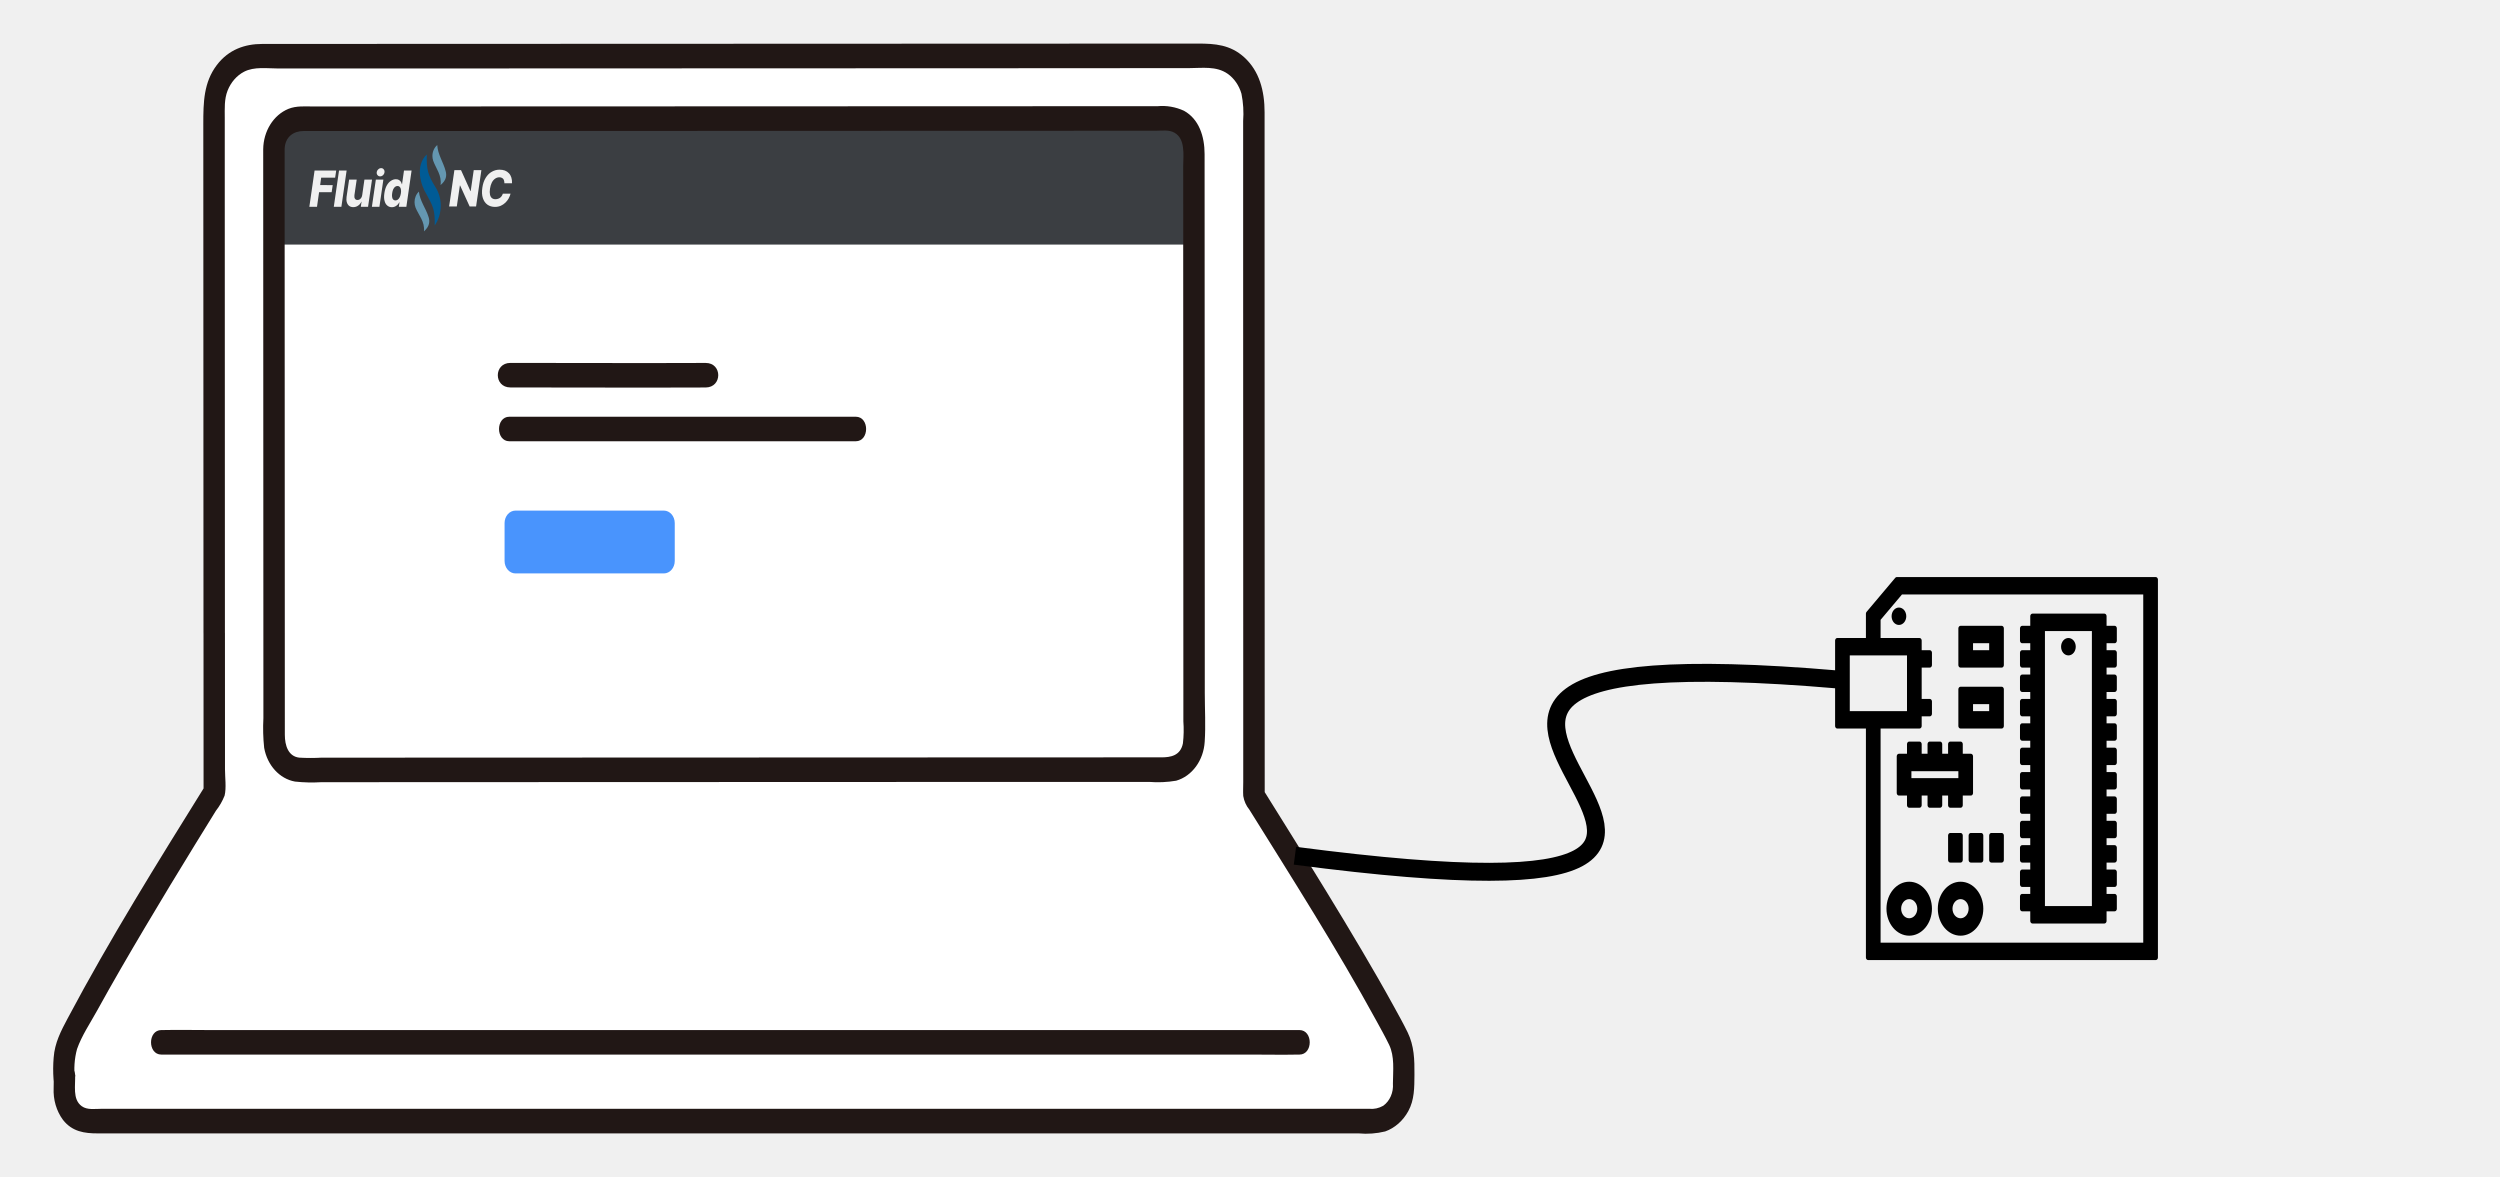
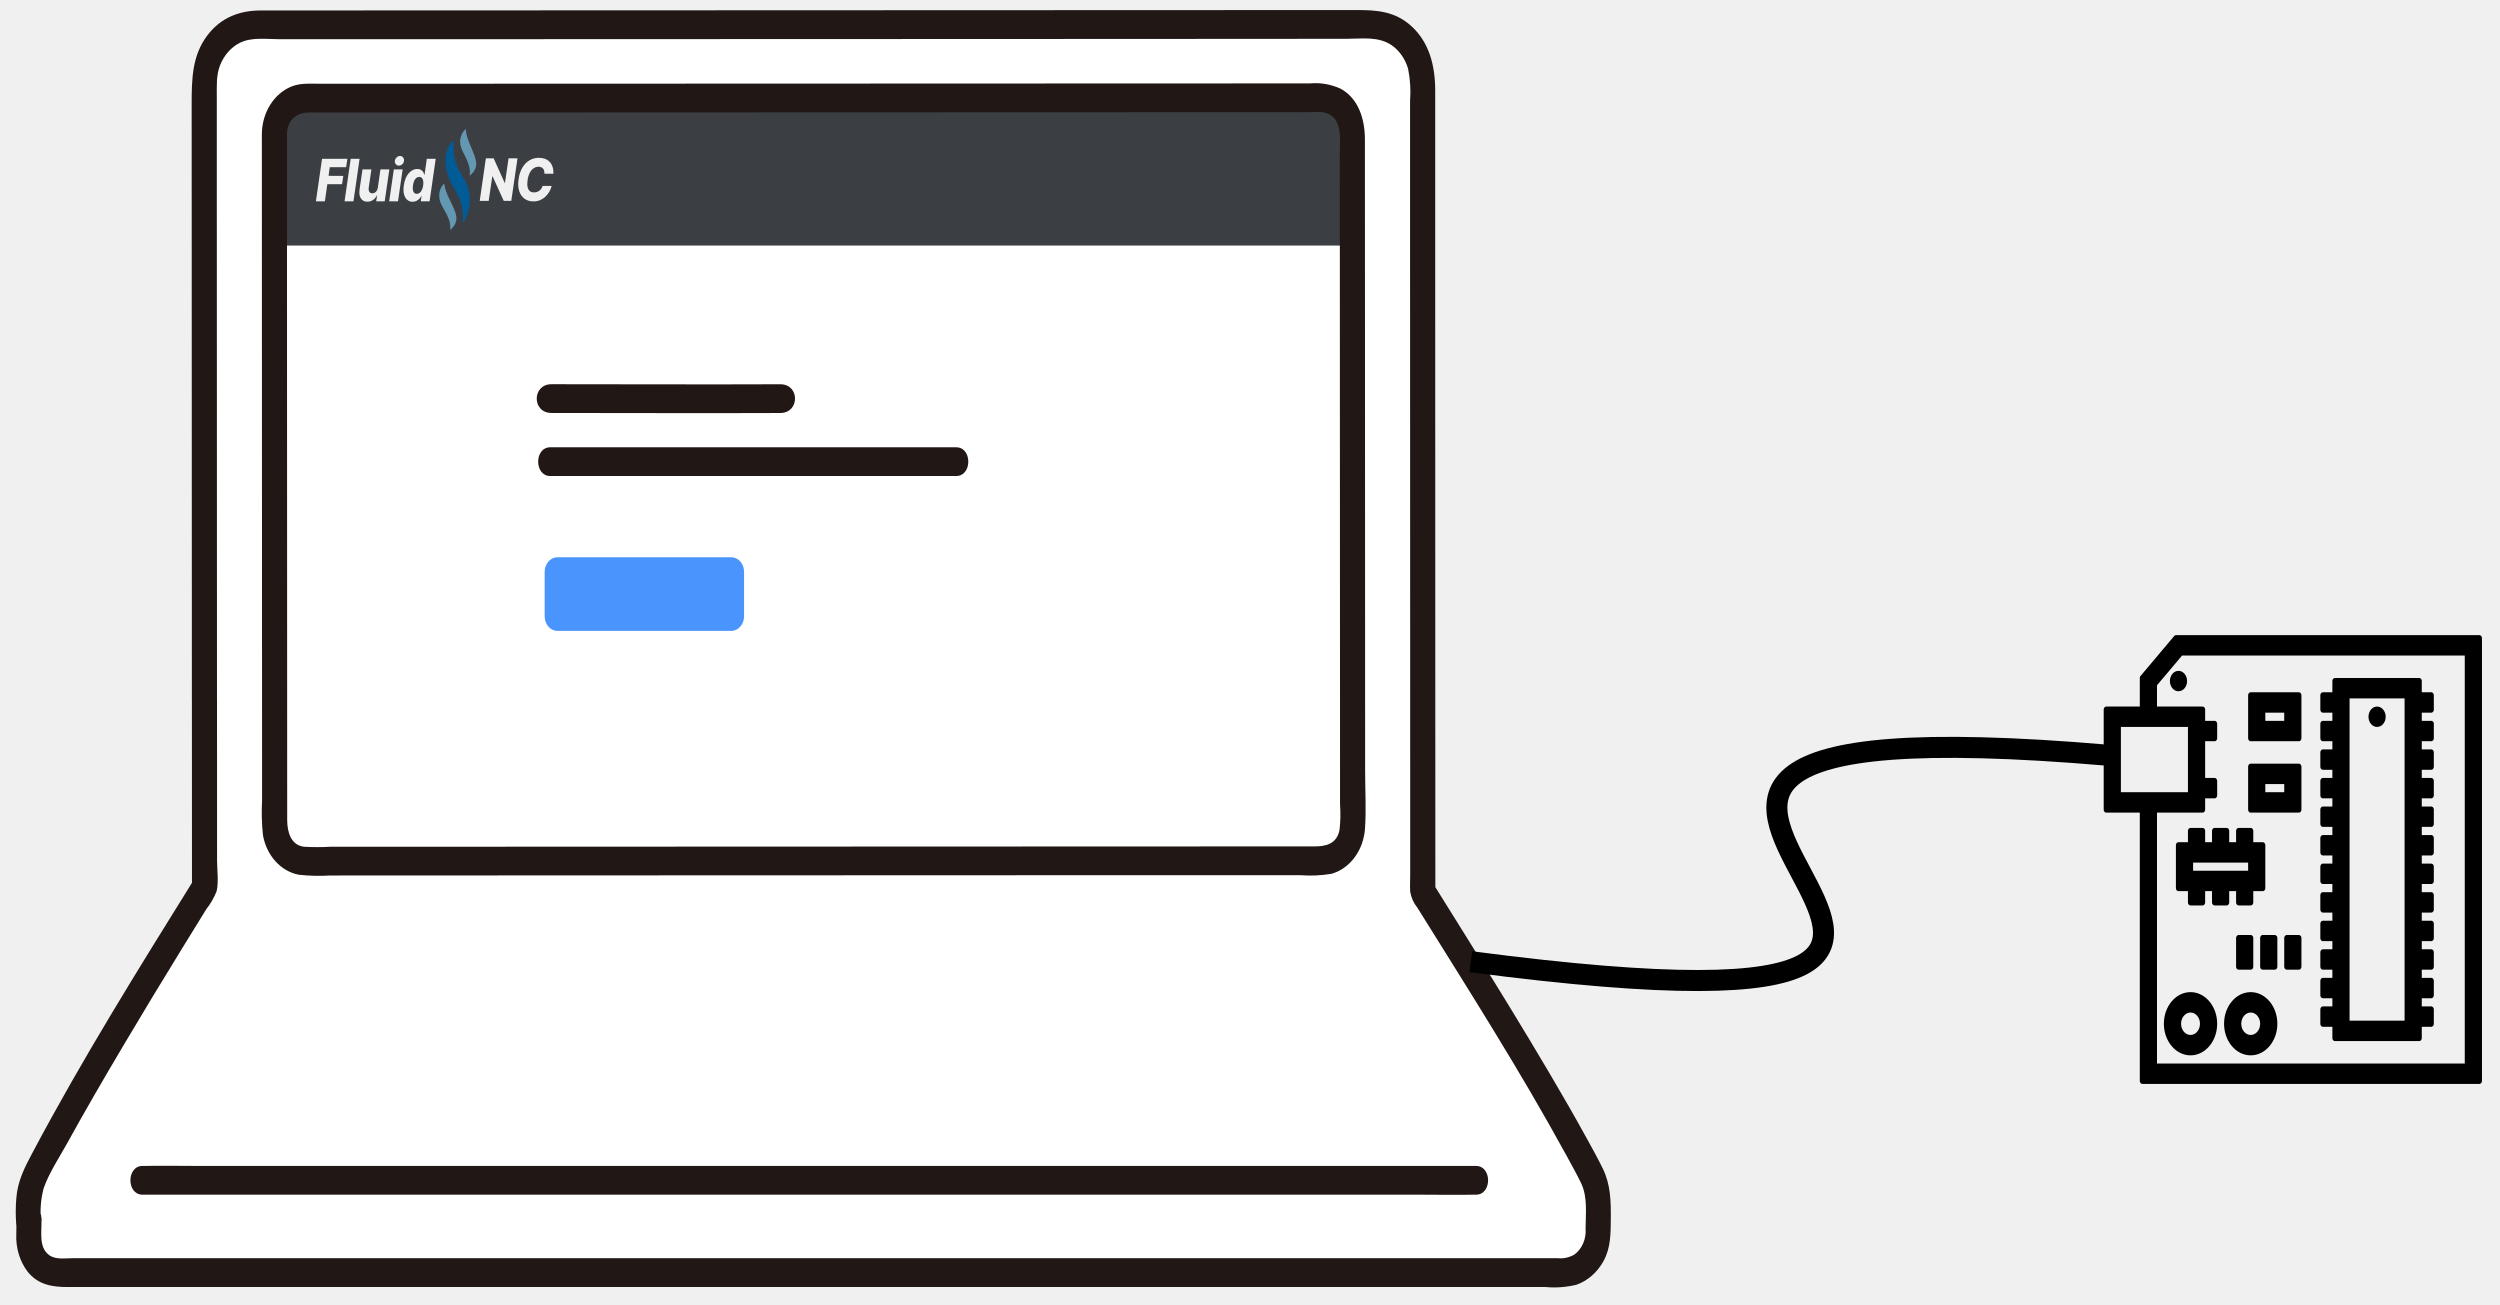
- <svg xmlns="http://www.w3.org/2000/svg" width="539" height="253.701" viewBox="0 0 142.611 67.125" version="1.1" id="svg5" xml:space="preserve">
+ <svg xmlns="http://www.w3.org/2000/svg" width="460" height="240" viewBox="0 0 121.709 63.5" version="1.1" id="svg5" xml:space="preserve">
  <defs id="defs2">
    <style id="style605">.a{fill:#ffffff;}.b{fill:#211715;}.c{fill:#88c5e9;}.d{fill:#fec578;}.e{fill:#74c66d;}.f{fill:#cfcfcf;}</style>
    <style type="text/css" id="style2">
   
    .fil1 {fill:#005B96}
    .fil2 {fill:#6497B1}
    .fil0 {fill:#F0F0F0;fill-rule:nonzero}
   
  </style>
    <style type="text/css" id="style1802">
   
    .fil1 {fill:#005B96}
    .fil2 {fill:#6497B1}
    .fil0 {fill:#F0F0F0;fill-rule:nonzero}
   
  </style>
  </defs>
-   <g id="layer1">
-     <g style="fill:#000000;stroke:#000000;stroke-width:6.859;stroke-linecap:butt;stroke-linejoin:round;stroke-dasharray:none;stroke-opacity:1" id="g603" transform="matrix(0.03662096,0,0,0.04344535,104.8078,33.06778)">
+   <g id="layer1" transform="translate(-2.79581,-1.997007)">
+     <g style="fill:#000000;stroke:#000000;stroke-width:6.859;stroke-linecap:butt;stroke-linejoin:round;stroke-dasharray:none;stroke-opacity:1" id="g603" transform="matrix(0.03662096,0,0,0.04344535,105.3369,33.06778)">
      <g id="g581" style="stroke:#000000;stroke-width:6.859;stroke-linecap:butt;stroke-linejoin:round;stroke-dasharray:none;stroke-opacity:1">
        <g id="g579" style="stroke:#000000;stroke-width:6.859;stroke-linecap:butt;stroke-linejoin:round;stroke-dasharray:none;stroke-opacity:1">
          <g id="g577" style="stroke:#000000;stroke-width:6.859;stroke-linecap:butt;stroke-linejoin:round;stroke-dasharray:none;stroke-opacity:1">
            <path d="M 92.688,0 48,44.688 V 80 H 0 V 192 H 48 V 496 H 496 V 0 Z M 16,176 V 96 h 96 v 80 z M 480,480 H 64 V 192 h 64 v -16 h 16 v -16 h -16 v -48 h 16 V 96 H 128 V 80 H 64 V 51.312 L 99.312,16 H 480 Z" id="path553" style="fill:#000000;fill-opacity:1;stroke:#000000;stroke-width:6.859;stroke-linecap:butt;stroke-linejoin:round;stroke-dasharray:none;stroke-opacity:1" />
            <path d="m 304,448 h 112 v -16 h 16 v -16 h -16 v -16 h 16 v -16 h -16 v -16 h 16 v -16 h -16 v -16 h 16 v -16 h -16 v -16 h 16 v -16 h -16 v -16 h 16 v -16 h -16 v -16 h 16 v -16 h -16 v -16 h 16 v -16 h -16 v -16 h 16 v -16 h -16 v -16 h 16 v -16 h -16 v -16 h 16 V 96 H 416 V 80 h 16 V 64 H 416 V 48 H 304 v 16 h -16 v 16 h 16 v 16 h -16 v 16 h 16 v 16 h -16 v 16 h 16 v 16 h -16 v 16 h 16 v 16 h -16 v 16 h 16 v 16 h -16 v 16 h 16 v 16 h -16 v 16 h 16 v 16 h -16 v 16 h 16 v 16 h -16 v 16 h 16 v 16 h -16 v 16 h 16 v 16 h -16 v 16 h 16 v 16 h -16 v 16 h 16 z M 320,64 h 80 v 368 h -80 z" id="path555" style="stroke:#000000;stroke-width:6.859;stroke-linecap:butt;stroke-linejoin:round;stroke-dasharray:none;stroke-opacity:1" />
            <circle cx="360" cy="88" r="8" id="circle557" style="stroke:#000000;stroke-width:6.859;stroke-linecap:butt;stroke-linejoin:round;stroke-dasharray:none;stroke-opacity:1" />
            <path d="m 256,64 h -64 v 48 h 64 z M 240,96 H 208 V 80 h 32 z" id="path559" style="stroke:#000000;stroke-width:6.859;stroke-linecap:butt;stroke-linejoin:round;stroke-dasharray:none;stroke-opacity:1" />
            <path d="m 256,144 h -64 v 48 h 64 z m -16,32 h -32 v -16 h 32 z" id="path561" style="stroke:#000000;stroke-width:6.859;stroke-linecap:butt;stroke-linejoin:round;stroke-dasharray:none;stroke-opacity:1" />
            <path d="m 144,216 v 16 h -16 v -16 h -16 v 16 H 96 v 48 h 16 v 16 h 16 v -16 h 16 v 16 h 16 v -16 h 16 v 16 h 16 v -16 h 16 v -48 h -16 v -16 h -16 v 16 h -16 v -16 z m 48,32 v 16 h -80 v -16 z" id="path563" style="stroke:#000000;stroke-width:6.859;stroke-linecap:butt;stroke-linejoin:round;stroke-dasharray:none;stroke-opacity:1" />
            <path d="m 112,400 c -17.648,0 -32,14.352 -32,32 0,17.648 14.352,32 32,32 17.648,0 32,-14.352 32,-32 0,-17.648 -14.352,-32 -32,-32 z m 0,48 c -8.824,0 -16,-7.176 -16,-16 0,-8.824 7.176,-16 16,-16 8.816,0 16,7.176 16,16 0,8.824 -7.184,16 -16,16 z" id="path565" style="stroke:#000000;stroke-width:6.859;stroke-linecap:butt;stroke-linejoin:round;stroke-dasharray:none;stroke-opacity:1" />
            <path d="m 192,400 c -17.648,0 -32,14.352 -32,32 0,17.648 14.352,32 32,32 17.648,0 32,-14.352 32,-32 0,-17.648 -14.352,-32 -32,-32 z m 0,48 c -8.824,0 -16,-7.176 -16,-16 0,-8.824 7.176,-16 16,-16 8.816,0 16,7.176 16,16 0,8.824 -7.184,16 -16,16 z" id="path567" style="stroke:#000000;stroke-width:6.859;stroke-linecap:butt;stroke-linejoin:round;stroke-dasharray:none;stroke-opacity:1" />
            <rect x="176" y="336" width="16" height="32" id="rect569" style="stroke:#000000;stroke-width:6.859;stroke-linecap:butt;stroke-linejoin:round;stroke-dasharray:none;stroke-opacity:1" />
            <rect x="208" y="336" width="16" height="32" id="rect571" style="stroke:#000000;stroke-width:6.859;stroke-linecap:butt;stroke-linejoin:round;stroke-dasharray:none;stroke-opacity:1" />
            <rect x="240" y="336" width="16" height="32" id="rect573" style="stroke:#000000;stroke-width:6.859;stroke-linecap:butt;stroke-linejoin:round;stroke-dasharray:none;stroke-opacity:1" />
            <circle cx="96" cy="48" r="8" id="circle575" style="stroke:#000000;stroke-width:6.859;stroke-linecap:butt;stroke-linejoin:round;stroke-dasharray:none;stroke-opacity:1" />
          </g>
        </g>
      </g>
    </g>
-     <g id="g683" transform="matrix(0.2547201,0,0,0.2916506,8.48219,-16.96632)" style="stroke-width:0.727">
+     <g id="g683" transform="matrix(0.2547201,0,0,0.2916506,9.01136,-16.96632)" style="stroke-width:0.727">
      <path class="a" d="m 14.669,182.022 c -0.013,-32.511 -0.03,-75.6 -0.04,-103.111 a 9.738,9.738 0 0 1 9.742,-9.743 c 41.976,-0.013 163.608,-0.054 213.379,-0.071 a 9.744,9.744 0 0 1 9.75,9.746 c 0,36.9 0.016,96.835 0.03,135.018 7.708,10.832 24.245,33.628 32.332,47.437 a 8.931,8.931 0 0 1 1.219,4.525 c 0,1.409 -0.03,3.115 -0.03,4.876 a 6.766,6.766 0 0 1 -6.765,6.757 H -13.245 a 5.641,5.641 0 0 1 -5.642,-5.639 c 0,-8.7 -0.032,2.554 -0.032,-5.982 a 8.984,8.984 0 0 1 1.226,-4.545 c 8.175,-13.959 24.778,-37.473 32.378,-48.142 -0.007,-7.87 -0.011,-18.729 -0.016,-31.126 z" id="path609" style="stroke-width:0.727" />
      <rect style="opacity:0.893;fill:#24272c;fill-opacity:1;fill-rule:evenodd;stroke:none;stroke-width:3.755;stroke-linecap:round;stroke-linejoin:round;stroke-dasharray:none" id="rect1613" width="202.178" height="24.168" x="29.668" y="81.842" />
      <path class="b" d="m 17.069,182.022 q -0.012,-29.748 -0.023,-59.5 -0.006,-14.342 -0.011,-28.683 0,-6.3 0,-12.6 c 0,-1.826 -0.135,-3.645 0.636,-5.353 a 7.448,7.448 0 0 1 3.68,-3.68 c 2.29,-1.041 5.181,-0.639 7.645,-0.639 h 7.513 17.841 l 43.706,-0.015 49.066,-0.016 47.308,-0.017 38.589,-0.022 c 2.867,0 6.054,-0.454 8.606,1.1 a 7.262,7.262 0 0 1 3.1,3.913 17.132,17.132 0 0 1 0.376,5.331 q 0,12.561 0,25.121 0,28.685 0.013,57.368 0,13.972 0.008,27.947 0,6.425 0,12.849 0,3.012 0,6.025 c 0,0.895 -0.062,1.816 0,2.708 a 5.291,5.291 0 0 0 1.359,2.657 c 9.7,13.6 19.586,27.132 28.453,41.3 0.968,1.546 1.964,3.091 2.847,4.687 1.281,2.315 0.882,5.055 0.863,7.6 a 4.647,4.647 0 0 1 -2.166,4.347 5.894,5.894 0 0 1 -3.155,0.595 H -10.556 c -1.414,0 -3.2,0.274 -4.433,-0.507 -2.158,-1.368 -1.355,-4.111 -1.5,-6.257 -0.18,-2.548 -4.105,-3.438 -4.715,-0.638 a 15.373,15.373 0 0 0 -0.1,1.6 h 4.8 a 13.308,13.308 0 0 1 0.454,-5.888 c 1.056,-2.627 2.987,-5.121 4.494,-7.509 3.495,-5.541 7.131,-10.993 10.813,-16.412 q 5.466,-8.044 11.071,-15.994 2.354,-3.35 4.725,-6.688 a 11.487,11.487 0 0 0 1.95,-2.974 c 0.415,-1.507 0.084,-3.552 0.084,-5.1 q -0.006,-13.332 -0.011,-26.663 c 0,-3.089 -4.8,-3.094 -4.8,0 q 0.006,15.562 0.013,31.126 l 0.318,-1.205 c -10.594,14.877 -21.258,29.805 -30.75,45.419 -1.483,2.439 -2.9,4.762 -3.14,7.684 a 23.7,23.7 0 0 0 -0.03,4.212 2.4,2.4 0 0 0 4.8,0 c 0.046,-0.4 0.2,-1.572 -0.069,-0.322 l -4.711,-0.638 c 0.062,0.886 0.007,1.794 0.007,2.681 a 8.873,8.873 0 0 0 2.1,6.252 c 2.078,2.319 4.858,2.631 7.76,2.631 H 270.974 a 20.511,20.511 0 0 0 5.938,-0.382 9.368,9.368 0 0 0 5.186,-3.99 c 1.366,-2.2 1.346,-4.579 1.367,-7.079 0.026,-2.964 -0.049,-5.66 -1.529,-8.319 -0.95,-1.708 -2.015,-3.362 -3.054,-5.017 -2.333,-3.716 -4.754,-7.376 -7.209,-11.011 -5.177,-7.666 -10.517,-15.221 -15.888,-22.752 q -3.087,-4.329 -6.18,-8.656 l 0.327,1.211 q -0.009,-26.334 -0.017,-52.668 -0.007,-28.235 -0.012,-56.47 0,-12.289 0,-24.579 c 0,-4.2 -1.159,-8.069 -4.571,-10.774 -3.108,-2.46 -6.56,-2.672 -10.349,-2.672 l -37.276,0.013 -46.28,0.016 -48.588,0.017 -44.199,0.014 -33.219,0.011 c -3.886,0 -7.529,1.1 -10.157,4.12 -2.951,3.393 -3.035,7.281 -3.034,11.541 q 0.006,13.26 0.01,26.52 l 0.024,59.469 q 0,6.8 0.005,13.6 c 10e-4,3.093 4.801,3.098 4.8,0.004 z" id="path613" style="stroke-width:0.727" />
      <path class="b" d="M 257.695,259.642 H 13.187 c -3.3,0 -6.61,-0.059 -9.912,0 -0.144,0 -0.288,0 -0.433,0 -3.088,0 -3.094,4.8 0,4.8 H 247.35 c 3.3,0 6.61,0.059 9.912,0 0.144,0 0.288,0 0.433,0 3.088,0 3.094,-4.8 0,-4.8 z" id="path615" style="stroke-width:0.727" />
      <path class="b" d="m 25.644,87.373 q 0.006,16.754 0.013,33.508 0.008,19.428 0.016,38.857 0.007,16.5 0.014,33.01 0,2.955 0,5.908 a 31.814,31.814 0 0 0 0.172,5.785 8.374,8.374 0 0 0 6.894,6.6 40.293,40.293 0 0 0 5.929,0.122 l 26.571,-0.01 33.952,-0.012 37.3,-0.012 36.556,-0.012 32.214,-0.01 h 13.186 5.6 a 27.9,27.9 0 0 0 6.043,-0.235 8.458,8.458 0 0 0 6.388,-7.635 c 0.239,-3.133 0.021,-6.365 0.019,-9.508 q 0,-10.554 -0.008,-21.107 l -0.018,-45.077 q -0.009,-19.611 -0.017,-39.22 c 0,-3.5 -1.266,-6.867 -4.614,-8.486 a 13.024,13.024 0 0 0 -5.931,-0.894 h -8.782 l -24.833,0.008 -31.792,0.01 -35.049,0.012 -34.692,0.01 -30.6,0.01 -23.186,0.007 c -1.891,0 -3.905,-0.177 -5.71,0.468 a 8.512,8.512 0 0 0 -5.635,7.9 c -0.085,3.09 4.715,3.088 4.8,0 0.067,-2.443 2.007,-3.569 4.229,-3.57 h 4.483 10.677 l 27.474,-0.009 32.707,-0.011 34.561,-0.011 33.035,-0.01 28.134,-0.009 19.853,-0.007 c 1.334,0 2.906,-0.224 4.12,0.383 2.488,1.242 1.953,4.257 1.953,6.559 q 0,9.209 0.008,18.415 0.009,21.5 0.017,43 l 0.018,42.508 v 4.642 a 19.948,19.948 0 0 1 -0.1,4.326 c -0.56,2.414 -2.755,2.73 -4.837,2.731 h -10.915 l -28.628,0.009 -34.506,0.012 -36.7,0.012 -35.216,0.012 -30.048,0.01 h -11.984 a 50.65,50.65 0 0 1 -5.066,0 c -2.45,-0.251 -3.223,-2.353 -3.224,-4.484 q -0.006,-13.2 -0.011,-26.41 -0.009,-18.483 -0.016,-36.967 l -0.015,-36.689 q 0,-7.221 0,-14.442 c -0.005,-3.085 -4.805,-3.091 -4.803,0.003 z" id="path617" style="stroke-width:0.727" />
      <path class="b" d="m 124.728,129.162 c -14.573,0.055 -29.145,-0.007 -43.721,-0.007 -3.762,0 -3.768,4.8 0,4.8 14.573,0 29.145,0.062 43.721,0.007 3.761,-0.014 3.768,-4.814 0,-4.8 z" id="path631" style="stroke-width:0.727" />
      <path class="b" d="M 158.347,139.681 H 80.775 c -3.089,0 -3.094,4.8 0,4.8 h 77.572 c 3.089,0 3.094,-4.8 0,-4.8 z" id="path633" style="stroke-width:0.727" />
      <g style="clip-rule:evenodd;fill-rule:evenodd;stroke-width:1.272;image-rendering:optimizeQuality;shape-rendering:geometricPrecision;text-rendering:geometricPrecision" id="g1749" transform="matrix(0.04457589,0,0,0.04457589,52.04834,17.81162)" />
      <g style="clip-rule:evenodd;fill-rule:evenodd;stroke-width:3.769;image-rendering:optimizeQuality;shape-rendering:geometricPrecision;text-rendering:geometricPrecision" id="g1841" transform="matrix(0.01504533,0,0,0.01504533,35.9758,86.54532)">
        <g id="Layer_x0020_1" style="stroke-width:3.769">
-           <polygon class="fil0" points="0,803 78,331 400,331 384,424 176,424 161,520 348,521 332,613 145,613 114,803 " id="polygon1807" style="stroke-width:3.769" />
+           <polygon class="fil0" points="400,331 384,424 176,424 161,520 348,521 332,613 145,613 114,803 0,803 78,331 " id="polygon1807" style="stroke-width:3.769" />
          <polygon id="1" class="fil0" points="555,331 477,803 364,803 442,331 " style="stroke-width:3.769" />
          <path id="2" class="fil0" d="M 787,650 820,449 H 933 L 874,803 H 766 l 11,-66 h -3 c -11,21 -27,39 -49,51 -21,13 -45,19 -71,19 -24,0 -44,-5 -61,-16 -16,-11 -28,-27 -35,-47 -7,-20 -8,-43 -4,-70 l 38,-225 h 113 l -34,203 c -3,19 0,34 8,45 8,12 20,17 38,17 11,0 21,-2 31,-7 10,-5 18,-13 25,-22 7,-10 12,-21 14,-35 z" style="stroke-width:3.769" />
          <path id="3" class="fil0" d="m 931,803 59,-354 h 112 l -59,354 z m 123,-396 c -16,0 -29,-5 -39,-16 -10,-10 -14,-23 -12,-37 2,-15 10,-28 23,-38 12,-11 27,-16 43,-16 16,0 29,5 38,16 10,10 14,23 12,38 -2,14 -9,27 -22,38 -13,10 -27,15 -43,15 z" style="stroke-width:3.769" />
          <path id="4" class="fil0" d="m 1229,808 c -27,0 -49,-7 -68,-21 -19,-13 -33,-33 -41,-60 -9,-27 -10,-61 -3,-101 7,-42 19,-76 37,-103 18,-27 38,-46 62,-59 23,-13 47,-20 72,-20 18,0 34,3 46,10 12,6 22,14 29,24 7,10 11,21 14,31 h 3 l 29,-178 h 113 l -78,472 h -112 l 10,-58 h -4 c -6,11 -15,21 -25,31 -11,9 -23,17 -37,23 -14,6 -30,9 -47,9 z m 53,-88 c 13,0 26,-4 37,-12 11,-7 20,-18 28,-33 7,-14 13,-30 16,-49 3,-20 3,-36 0,-50 -3,-14 -8,-25 -17,-32 -8,-8 -20,-12 -33,-12 -14,0 -27,4 -38,12 -10,7 -19,18 -27,32 -7,14 -12,31 -15,50 -3,19 -4,35 -1,49 2,15 8,26 16,33 9,8 20,12 34,12 z" style="stroke-width:3.769" />
-           <polygon class="fil0" points="2258,326 2398,598 2402,598 2447,326 2561,326 2482,798 2386,798 2244,525 2241,525 2195,798 2081,798 2159,326 " id="polygon1813" style="stroke-width:3.769" />
+           <polygon class="fil0" points="2241,525 2195,798 2081,798 2159,326 2258,326 2398,598 2402,598 2447,326 2561,326 2482,798 2386,798 2244,525 " id="polygon1813" style="stroke-width:3.769" />
          <path id="path1815" class="fil0" d="m 3017,497 h -114 c 1,-12 -1,-23 -4,-32 -2,-10 -7,-18 -13,-25 -7,-6 -14,-12 -24,-15 -9,-4 -20,-6 -33,-6 -23,0 -45,6 -64,18 -20,12 -36,29 -49,51 -13,23 -22,49 -27,80 -5,31 -5,56 0,76 5,20 14,35 28,45 14,10 31,15 52,15 14,0 26,-2 38,-5 12,-3 23,-8 32,-14 10,-7 18,-14 25,-23 7,-9 12,-19 16,-30 h 115 c -6,21 -15,41 -28,62 -13,20 -30,39 -49,55 -20,17 -43,30 -68,40 -26,10 -55,15 -87,15 -43,0 -81,-10 -112,-29 -32,-20 -54,-48 -68,-85 -14,-37 -17,-82 -8,-135 8,-51 25,-94 50,-129 25,-35 55,-62 91,-79 36,-18 74,-27 115,-27 29,0 56,4 79,11 24,8 44,20 60,35 17,15 29,34 37,56 8,22 11,47 10,75 z" style="stroke-width:3.769" />
          <path class="fil1" d="m 1748,122 c -6,201 20,269 125,419 54,71 83,158 83,247 0,94 -32,185 -90,258 7,-215 -32,-257 -121,-405 -89,-121 -173,-371 3,-519 z" id="path1817" style="stroke-width:3.769" />
          <path class="fil2" d="m 1706,1122 c 15,-129 -80,-211 -125,-309 -10,-23 -15,-47 -15,-72 0,-53 24,-103 65,-136 14,122 104,217 144,331 21,59 15,121 -69,186 z" id="path1819" style="stroke-width:3.769" />
          <path class="fil2" d="m 1953,520 c 21,-128 -69,-217 -109,-315 -8,-20 -12,-42 -12,-63 0,-56 27,-109 72,-142 7,122 92,224 125,339 18,58 11,119 -76,181 z" id="path1821" style="stroke-width:3.769" />
        </g>
      </g>
      <rect style="opacity:0.893;fill:#3487fd;fill-opacity:1;fill-rule:evenodd;stroke:none;stroke-width:3.755;stroke-linecap:round;stroke-linejoin:round;stroke-dasharray:none" id="rect2378" width="38.112" height="12.29" x="79.698" y="158.041" ry="2.442" />
    </g>
-     <path style="fill:none;stroke:#000000;stroke-width:1.024;stroke-linecap:butt;stroke-linejoin:miter;stroke-dasharray:none;stroke-opacity:1" d="M 73.869,48.815 C 113.246,53.977 67.051,35.523 104.9,38.766" id="path1463" />
+     <path style="fill:none;stroke:#000000;stroke-width:1.024;stroke-linecap:butt;stroke-linejoin:miter;stroke-dasharray:none;stroke-opacity:1" d="M 74.399,48.815 C 113.776,53.977 67.58,35.523 105.429,38.766" id="path1463" />
  </g>
</svg>
